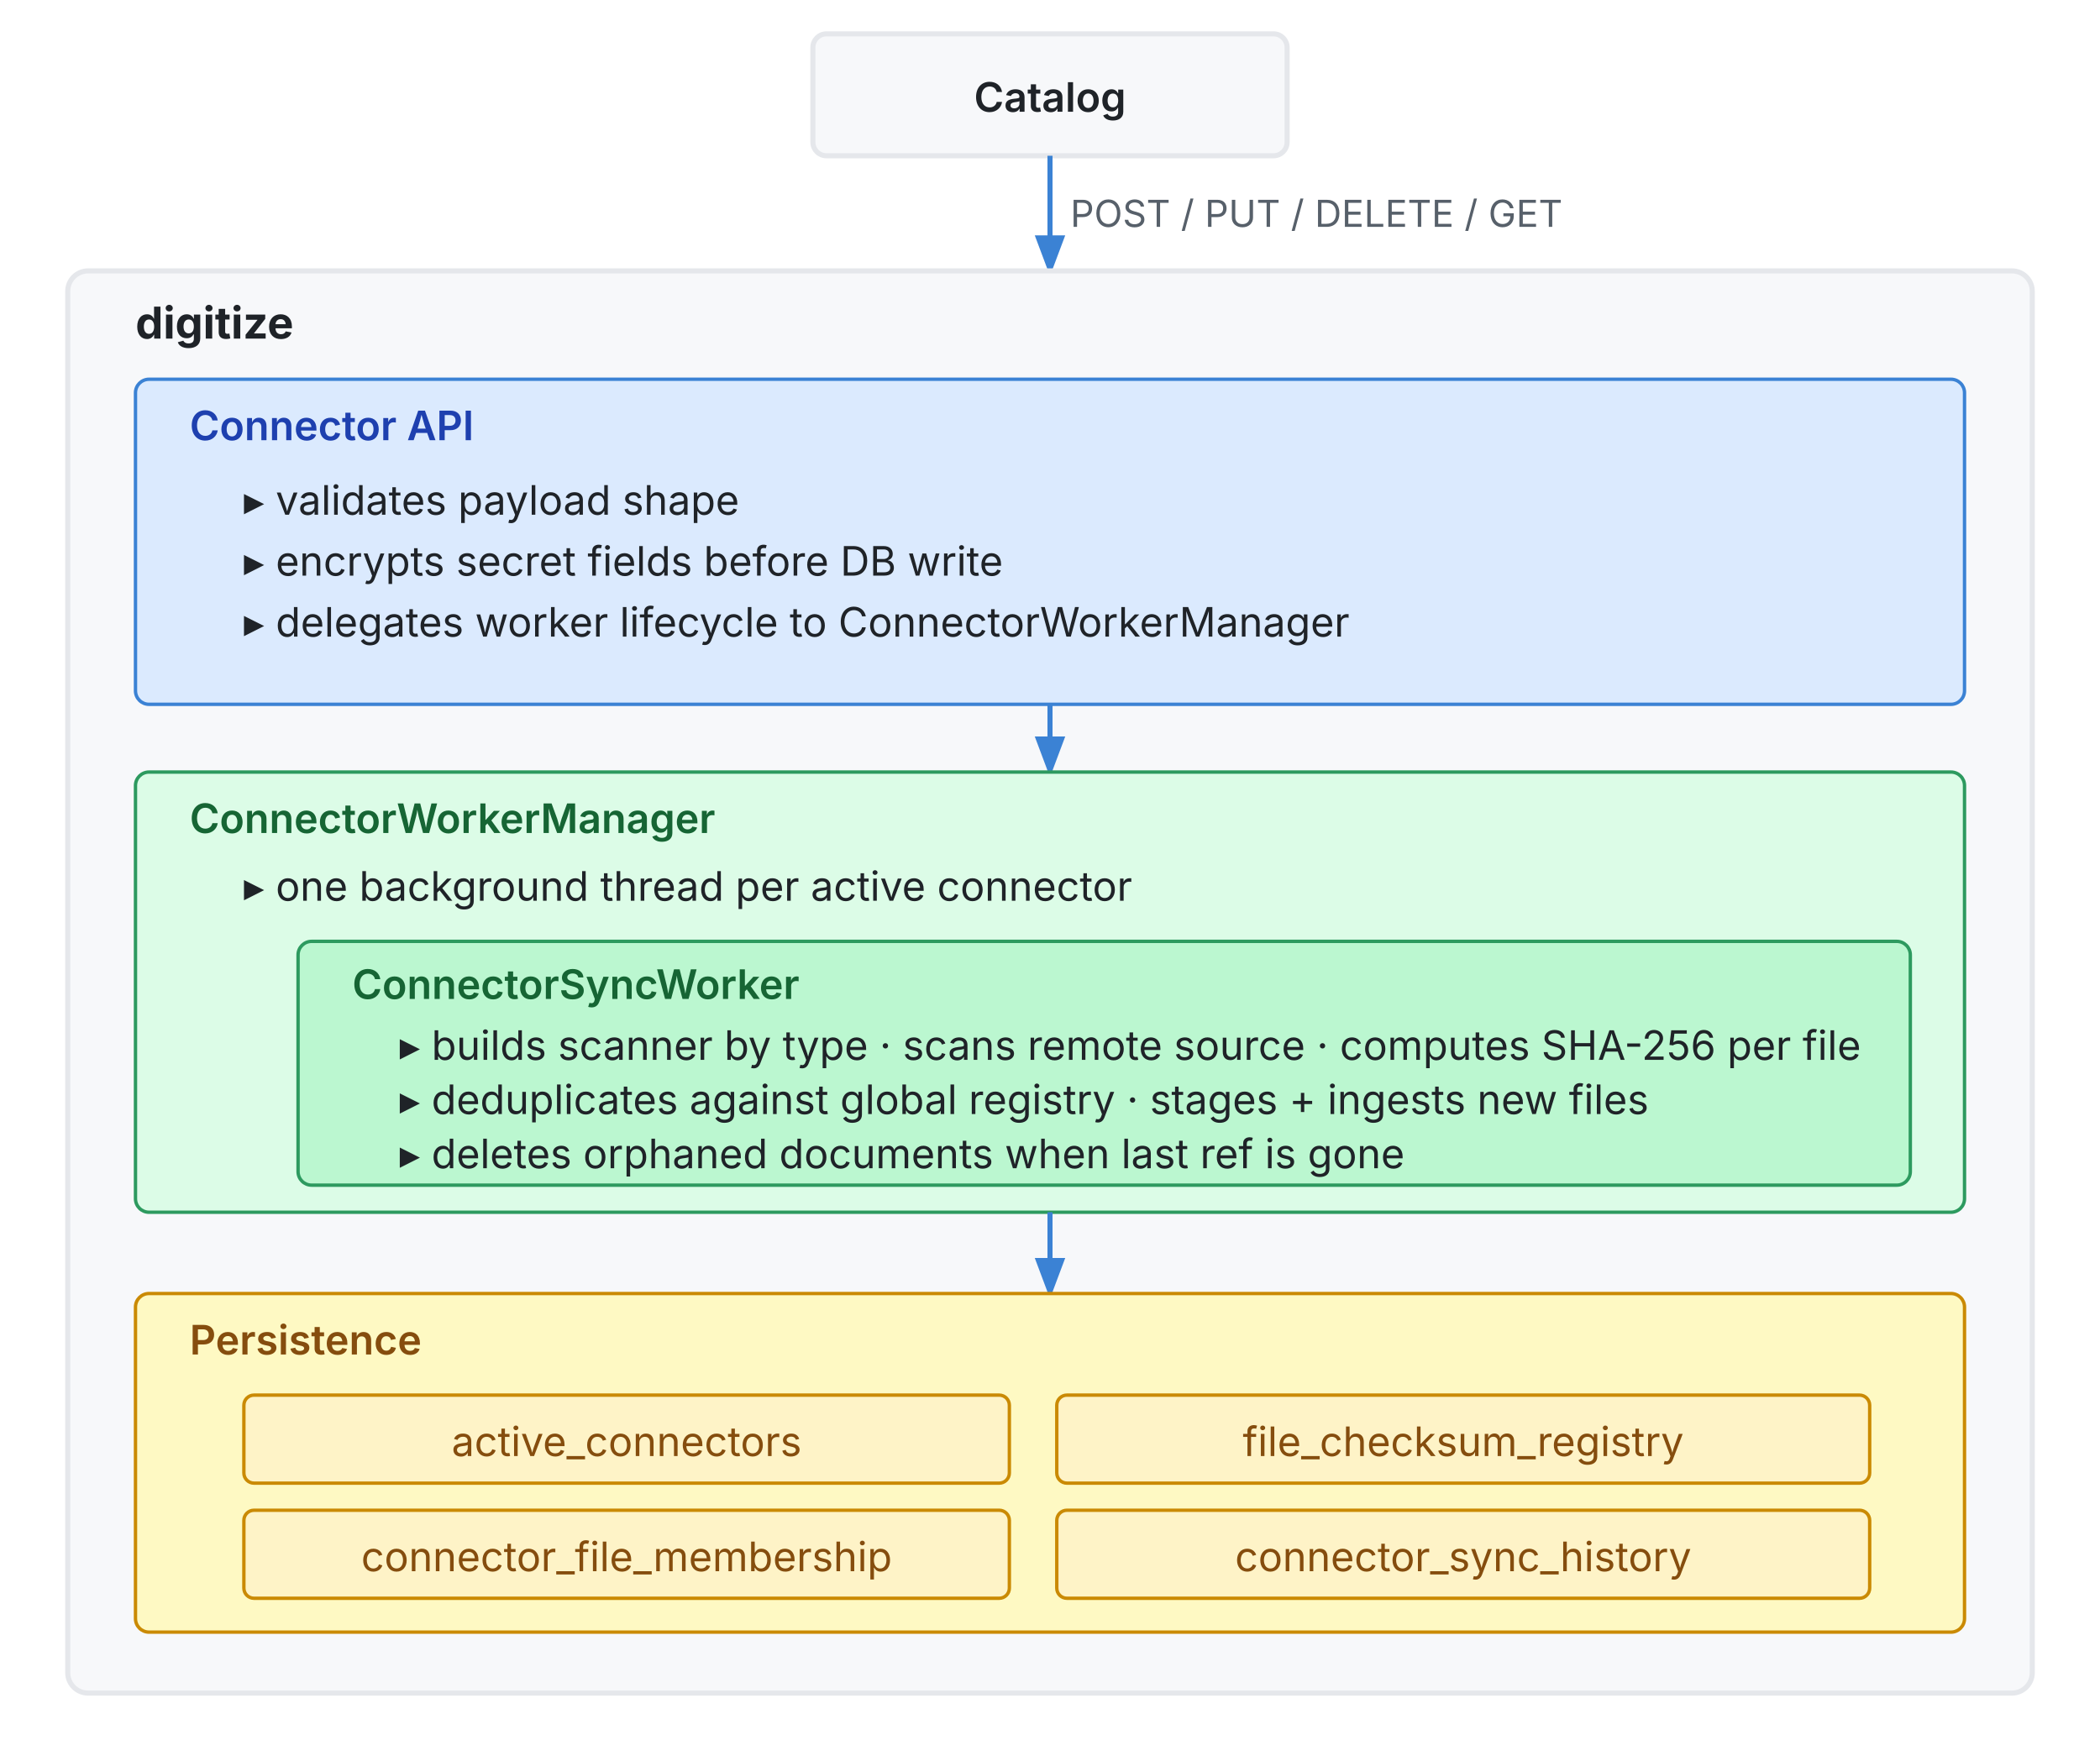
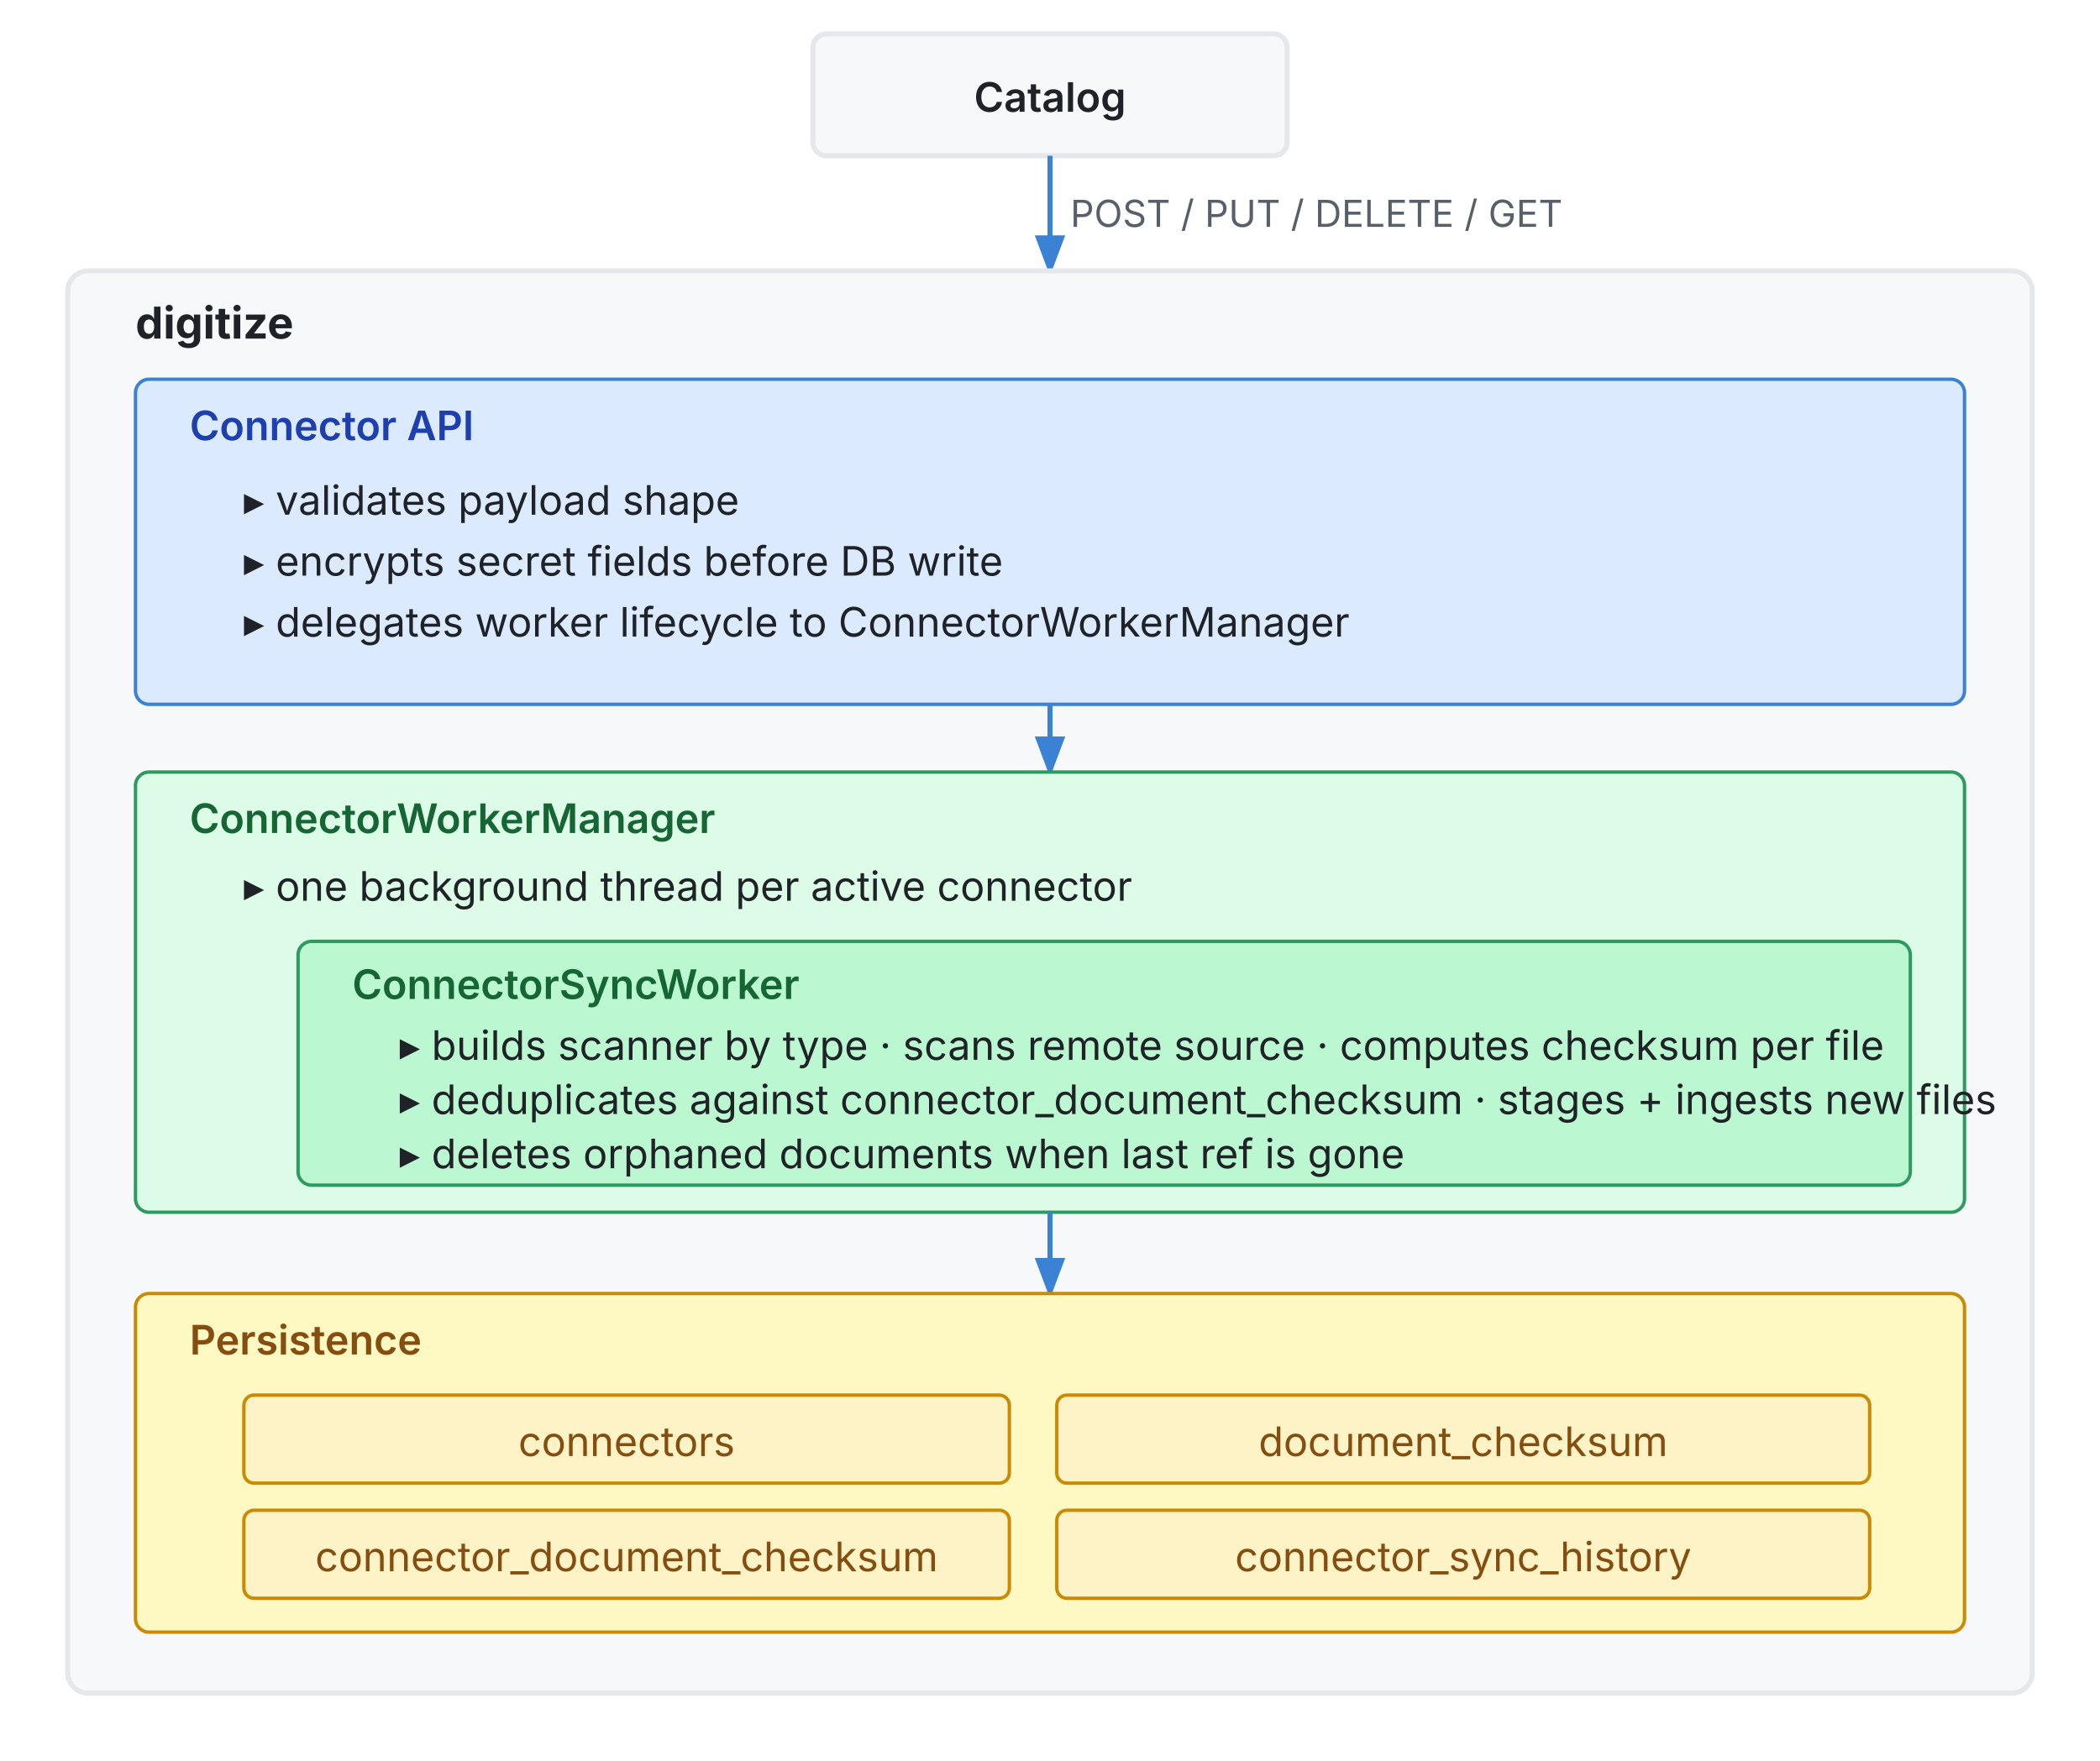
<svg xmlns="http://www.w3.org/2000/svg" viewBox="0 0 620 520" width="620" height="520" font-family="-apple-system, Segoe UI, system-ui, sans-serif" font-size="12">
  <defs>
    <marker id="a-arr" markerWidth="8" markerHeight="8" refX="7" refY="3" orient="auto">
      <path d="M0,0 L0,6 L8,3 z" fill="#3b82d4" />
    </marker>
  </defs>
  <rect x="240" y="10" width="140" height="36" rx="4" fill="#f7f8fa" stroke="#e5e7eb" stroke-width="1.5" />
  <text x="310" y="33" text-anchor="middle" font-weight="600" fill="#1f2328">Catalog</text>
  <line x1="310" y1="46" x2="310" y2="80" stroke="#3b82d4" stroke-width="1.5" marker-end="url(#a-arr)" />
  <text x="316" y="67" font-size="11" fill="#57606a">POST / PUT / DELETE / GET</text>
  <rect x="20" y="80" width="580" height="420" rx="6" fill="#f7f8fa" stroke="#e5e7eb" stroke-width="1.5" />
  <text x="40" y="100" font-weight="700" font-size="13" fill="#1f2328">digitize</text>
  <rect x="40" y="112" width="540" height="96" rx="4" fill="#dbeafe" stroke="#3b82d4" stroke-width="1" />
  <text x="56" y="130" font-weight="600" fill="#1e40af">Connector API</text>
  <text x="72" y="152" fill="#1f2328">▸  validates payload shape</text>
  <text x="72" y="170" fill="#1f2328">▸  encrypts secret fields before DB write</text>
  <text x="72" y="188" fill="#1f2328">▸  delegates worker lifecycle to ConnectorWorkerManager</text>
  <line x1="310" y1="208" x2="310" y2="228" stroke="#3b82d4" stroke-width="1.5" marker-end="url(#a-arr)" />
  <rect x="40" y="228" width="540" height="130" rx="4" fill="#dcfce7" stroke="#2d9a5f" stroke-width="1" />
  <text x="56" y="246" font-weight="600" fill="#166534">ConnectorWorkerManager</text>
  <text x="72" y="266" fill="#1f2328">▸  one background thread per active connector</text>
  <rect x="88" y="278" width="476" height="72" rx="4" fill="#bbf7d0" stroke="#2d9a5f" stroke-width="1" />
  <text x="104" y="295" font-weight="600" fill="#166534">ConnectorSyncWorker</text>
-   <text x="118" y="313" fill="#1f2328">▸  builds scanner by type  ·  scans remote source  ·  computes SHA-256 per file</text>
-   <text x="118" y="329" fill="#1f2328">▸  deduplicates against global registry  ·  stages + ingests new files</text>
+   <text x="118" y="313" fill="#1f2328">▸  builds scanner by type  ·  scans remote source  ·  computes checksum per file</text>
+   <text x="118" y="329" fill="#1f2328">▸  deduplicates against connector_document_checksum  ·  stages + ingests new files</text>
  <text x="118" y="345" fill="#1f2328">▸  deletes orphaned documents when last ref is gone</text>
  <line x1="310" y1="358" x2="310" y2="382" stroke="#3b82d4" stroke-width="1.5" marker-end="url(#a-arr)" />
  <rect x="40" y="382" width="540" height="100" rx="4" fill="#fef9c3" stroke="#ca8a04" stroke-width="1" />
  <text x="56" y="400" font-weight="600" fill="#854d0e">Persistence</text>
  <rect x="72" y="412" width="226" height="26" rx="3" fill="#fef3c7" stroke="#ca8a04" stroke-width="1" />
-   <text x="185" y="430" text-anchor="middle" fill="#854d0e">active_connectors</text>
+   <text x="185" y="430" text-anchor="middle" fill="#854d0e">connectors</text>
  <rect x="312" y="412" width="240" height="26" rx="3" fill="#fef3c7" stroke="#ca8a04" stroke-width="1" />
-   <text x="432" y="430" text-anchor="middle" fill="#854d0e">file_checksum_registry</text>
+   <text x="432" y="430" text-anchor="middle" fill="#854d0e">document_checksum</text>
  <rect x="72" y="446" width="226" height="26" rx="3" fill="#fef3c7" stroke="#ca8a04" stroke-width="1" />
-   <text x="185" y="464" text-anchor="middle" fill="#854d0e">connector_file_membership</text>
+   <text x="185" y="464" text-anchor="middle" fill="#854d0e">connector_document_checksum</text>
  <rect x="312" y="446" width="240" height="26" rx="3" fill="#fef3c7" stroke="#ca8a04" stroke-width="1" />
  <text x="432" y="464" text-anchor="middle" fill="#854d0e">connector_sync_history</text>
</svg>
